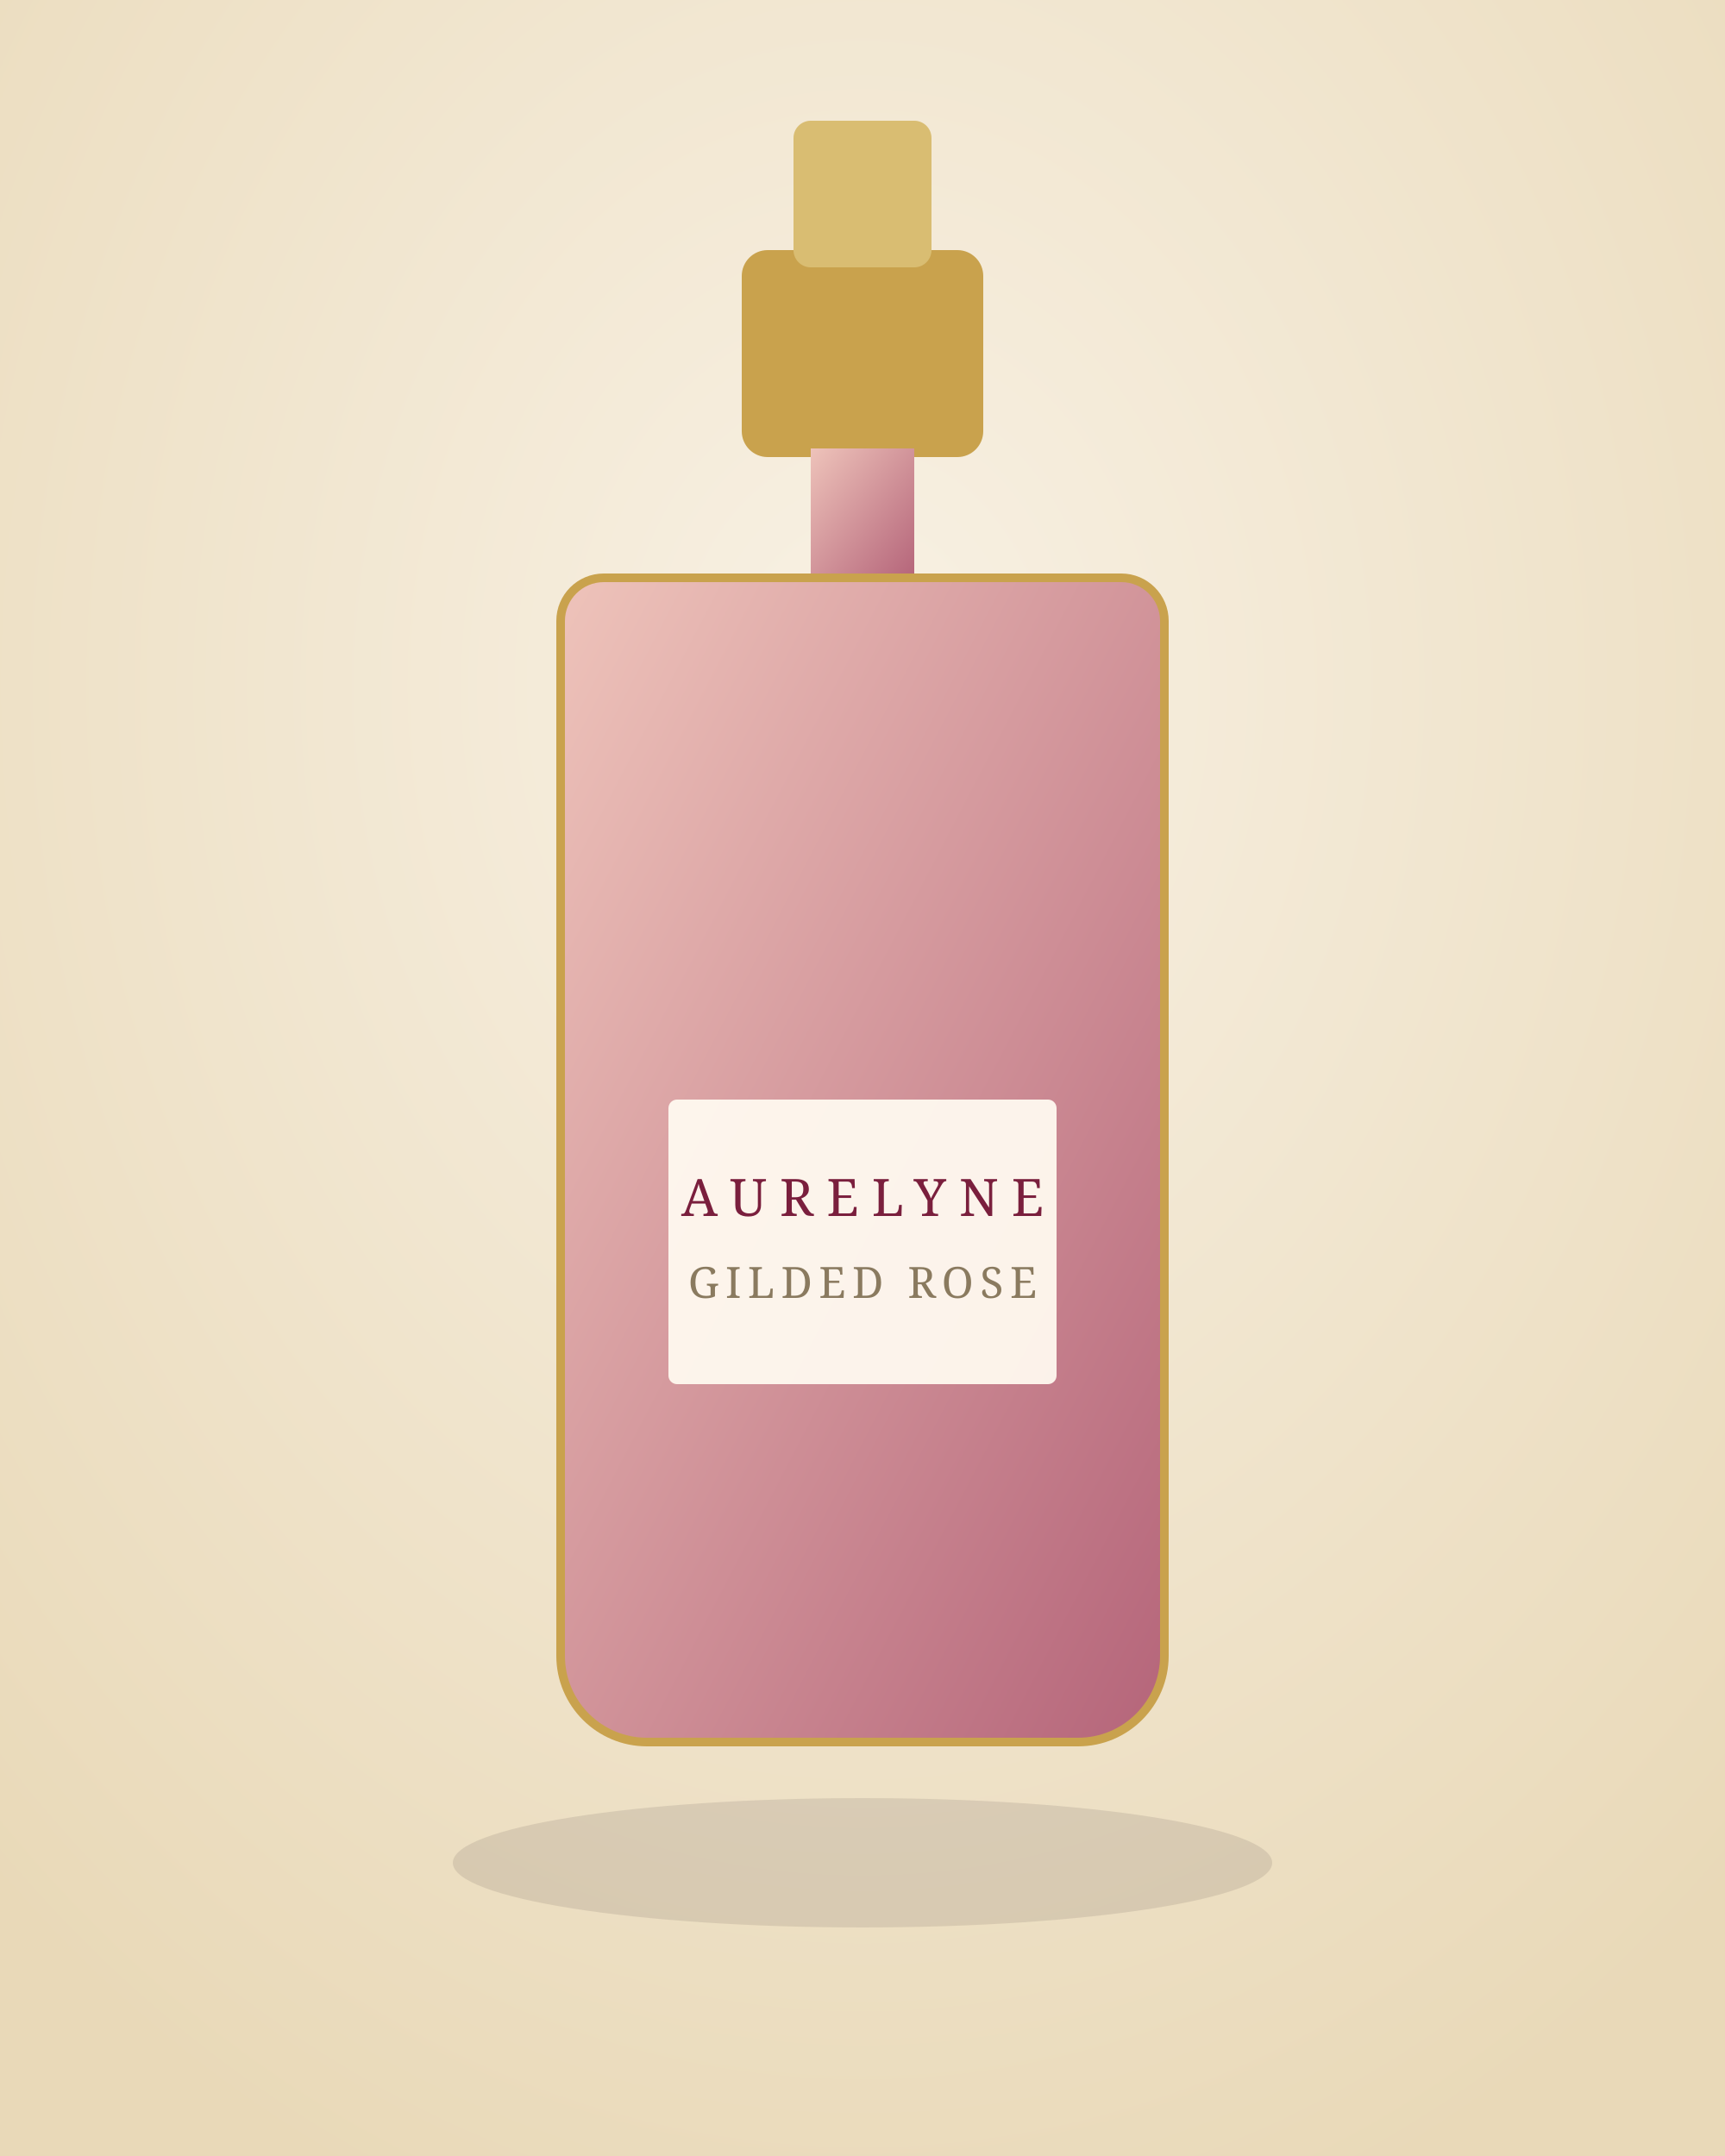
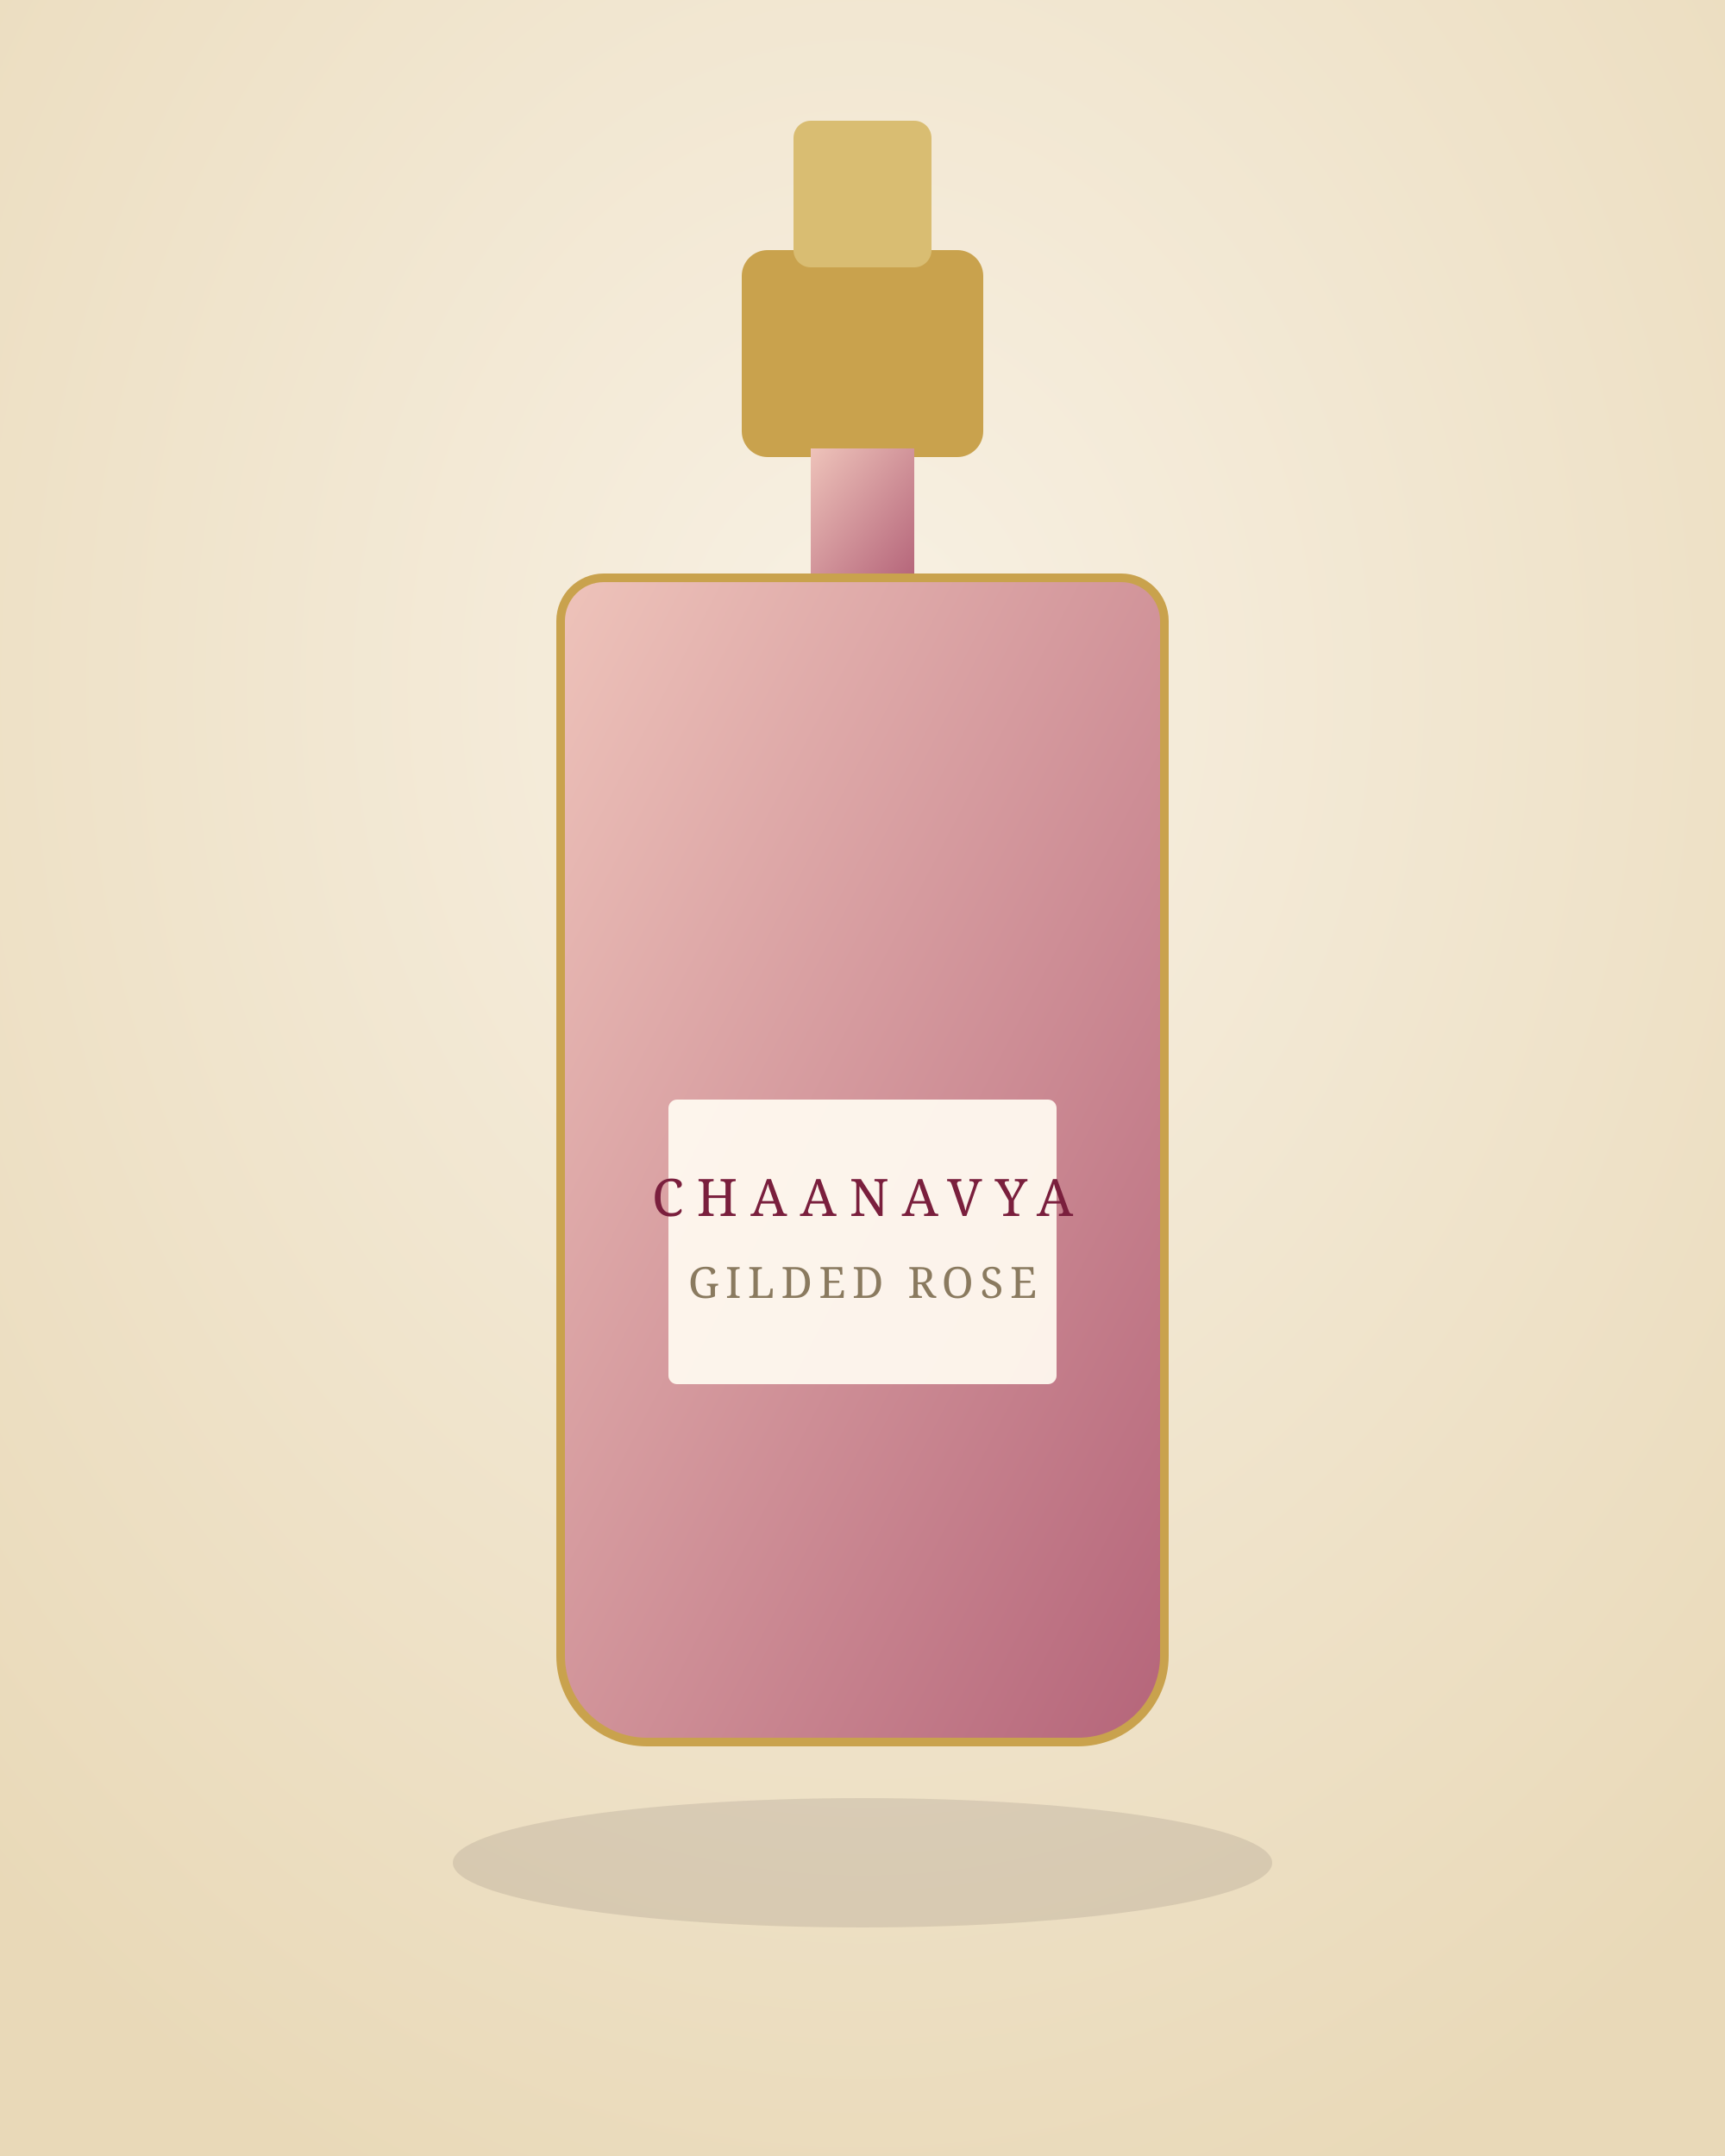
<svg xmlns="http://www.w3.org/2000/svg" viewBox="0 0 400 500" role="img" aria-label="Gilded Rose eau de parfum bottle illustration">
  <defs>
    <radialGradient id="bg" cx="50%" cy="32%" r="75%">
      <stop offset="0%" stop-color="#f8f1e4" />
      <stop offset="100%" stop-color="#e9d9b8" />
    </radialGradient>
    <linearGradient id="glass" x1="0" y1="0" x2="1" y2="1">
      <stop offset="0%" stop-color="#eec3ba" />
      <stop offset="100%" stop-color="#b5657a" />
    </linearGradient>
  </defs>
  <rect width="400" height="500" fill="url(#bg)" />
  <ellipse cx="200" cy="432" rx="95" ry="15" fill="#180a12" opacity=".1" />
  <rect x="172" y="58" width="56" height="48" rx="6" fill="#c9a24d" />
  <rect x="184" y="28" width="32" height="34" rx="4" fill="#d9bd72" />
  <rect x="188" y="104" width="24" height="30" fill="url(#glass)" />
  <path d="M140 134 h120 a10 10 0 0 1 10 10 v240 a20 20 0 0 1 -20 20 h-100 a20 20 0 0 1 -20 -20 v-240 a10 10 0 0 1 10 -10 z" fill="url(#glass)" stroke="#c9a24d" stroke-width="2" />
  <rect x="155" y="255" width="90" height="66" rx="2" fill="#fffaf0" opacity=".94" />
-   <text x="200" y="282" text-anchor="middle" font-family="Georgia,serif" font-size="12" letter-spacing="3" fill="#7a1f3d">AURELYNE</text>
+   <text x="200" y="282" text-anchor="middle" font-family="Georgia,serif" font-size="12" letter-spacing="3" fill="#7a1f3d">CHAANAVYA</text>
  <text x="200" y="301" text-anchor="middle" font-family="Georgia,serif" font-size="10" letter-spacing="1.5" fill="#8a7a5f">GILDED ROSE</text>
</svg>
